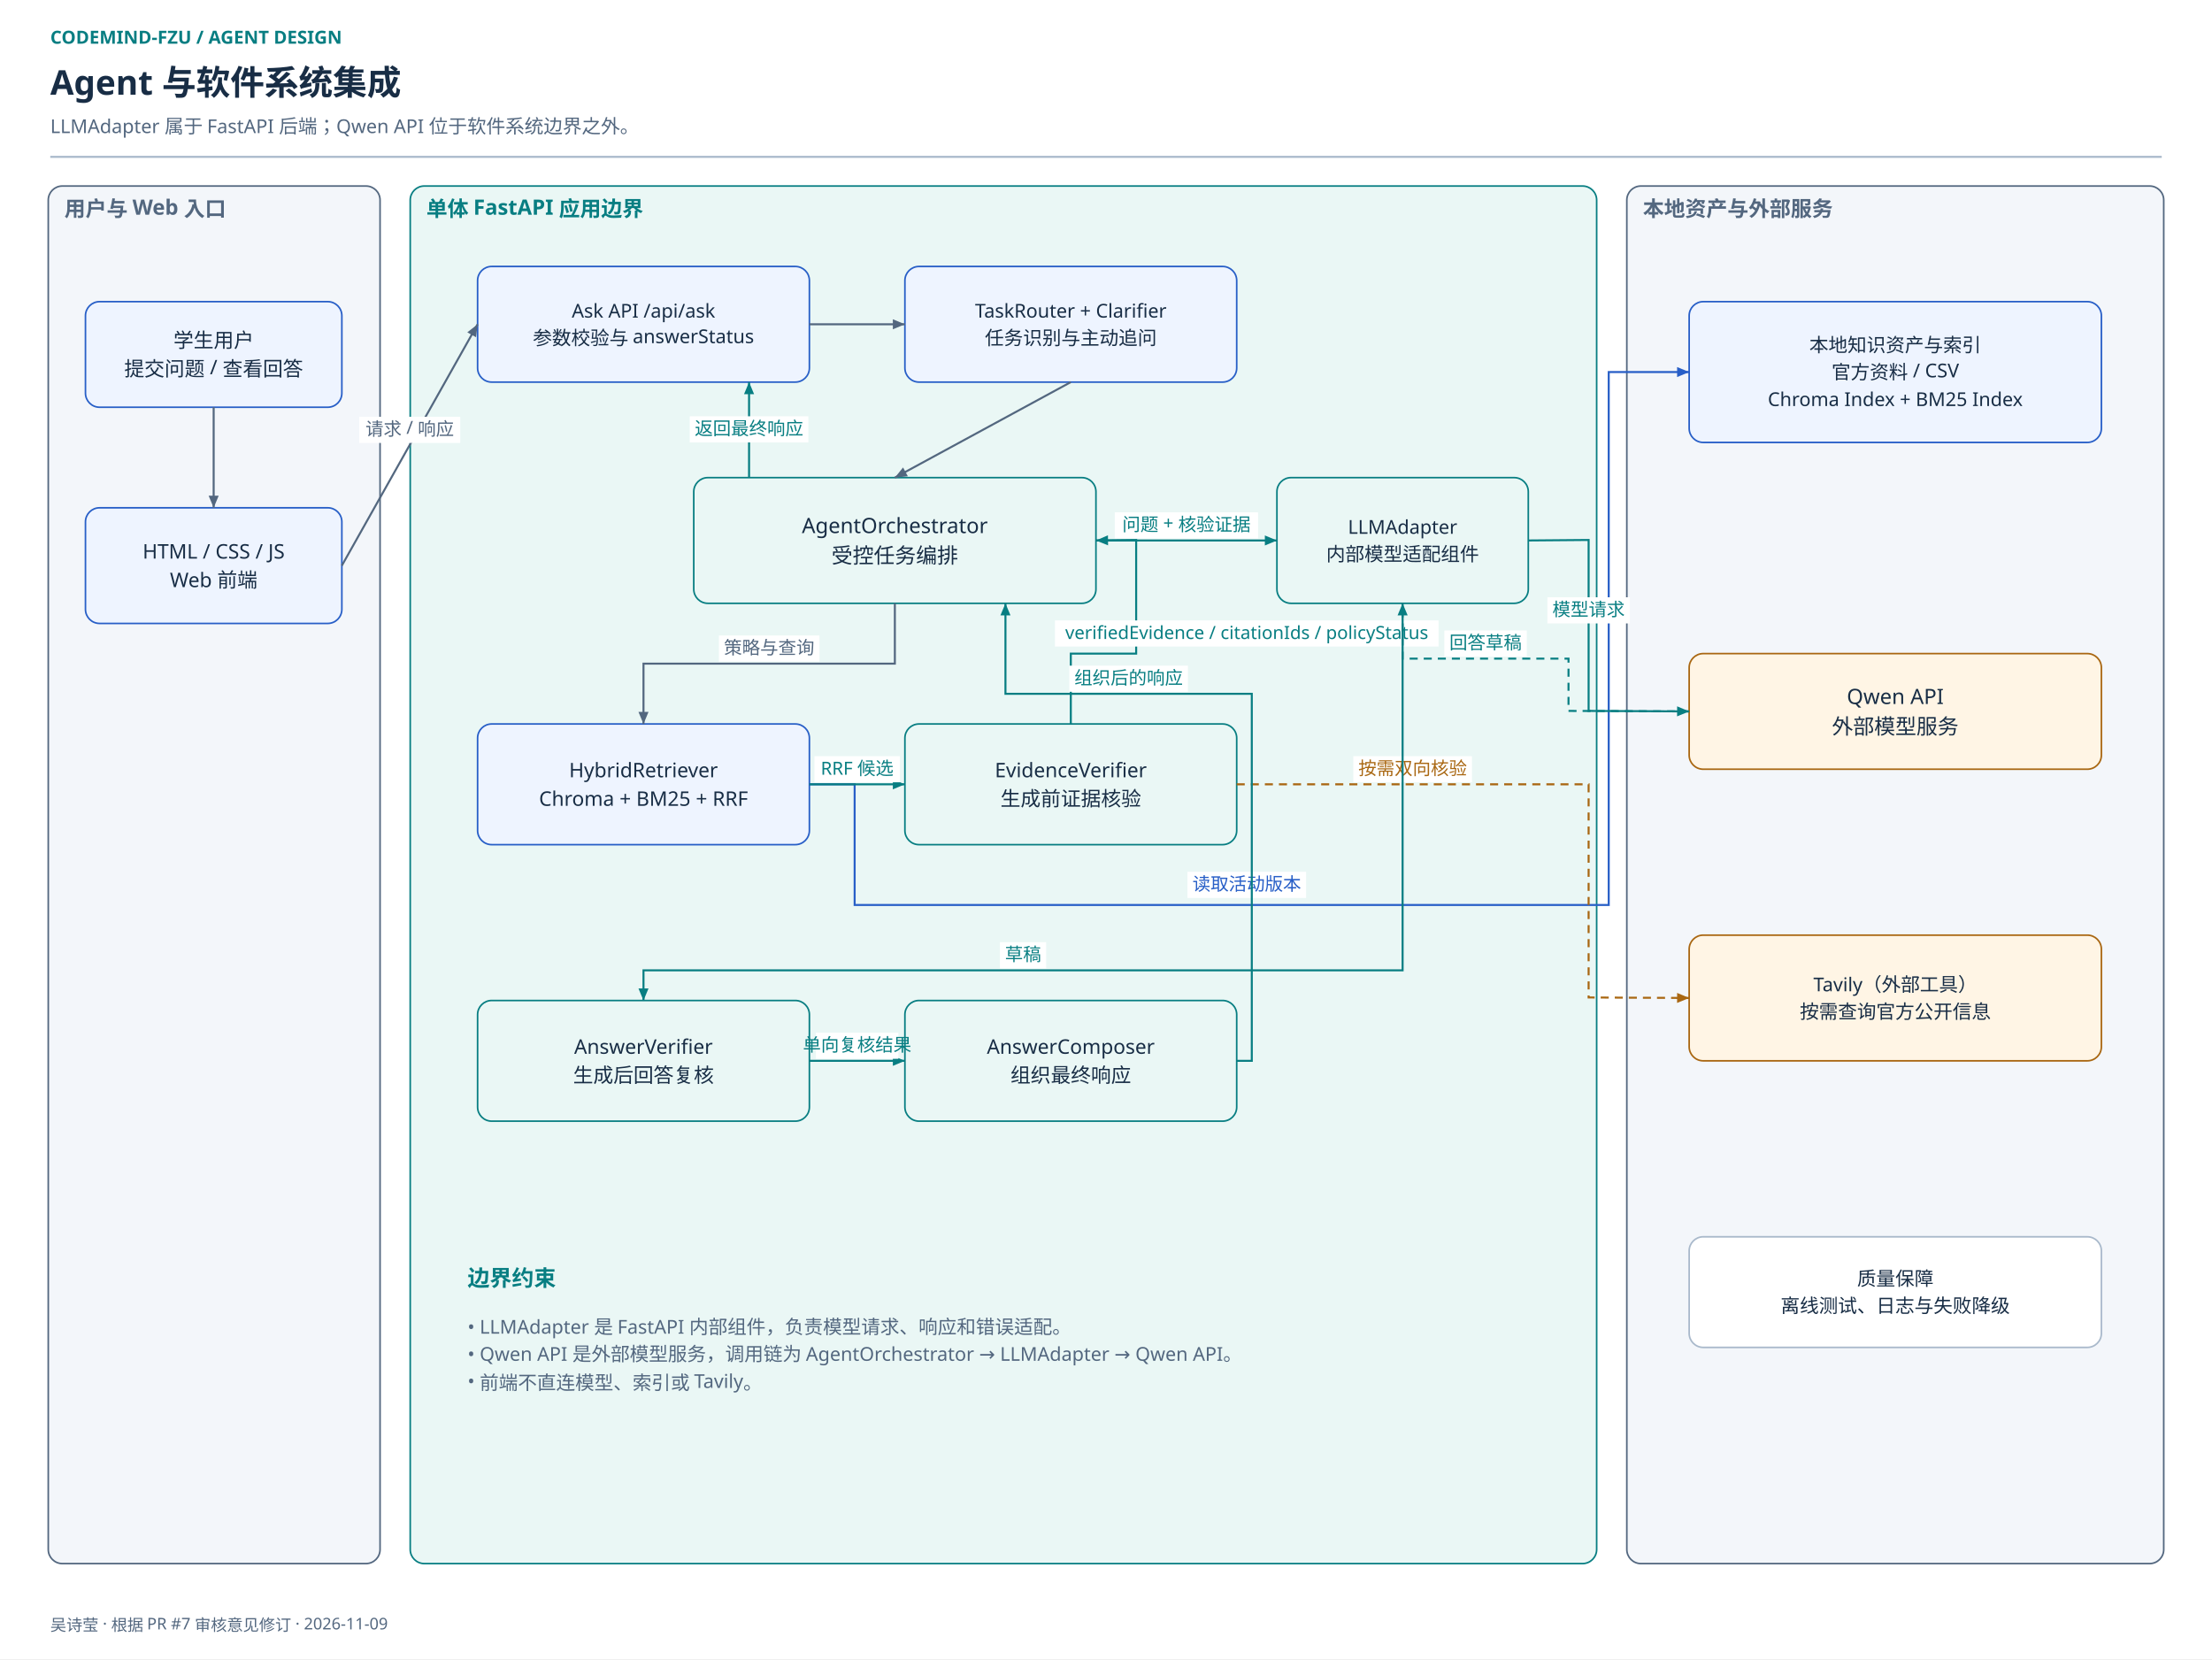
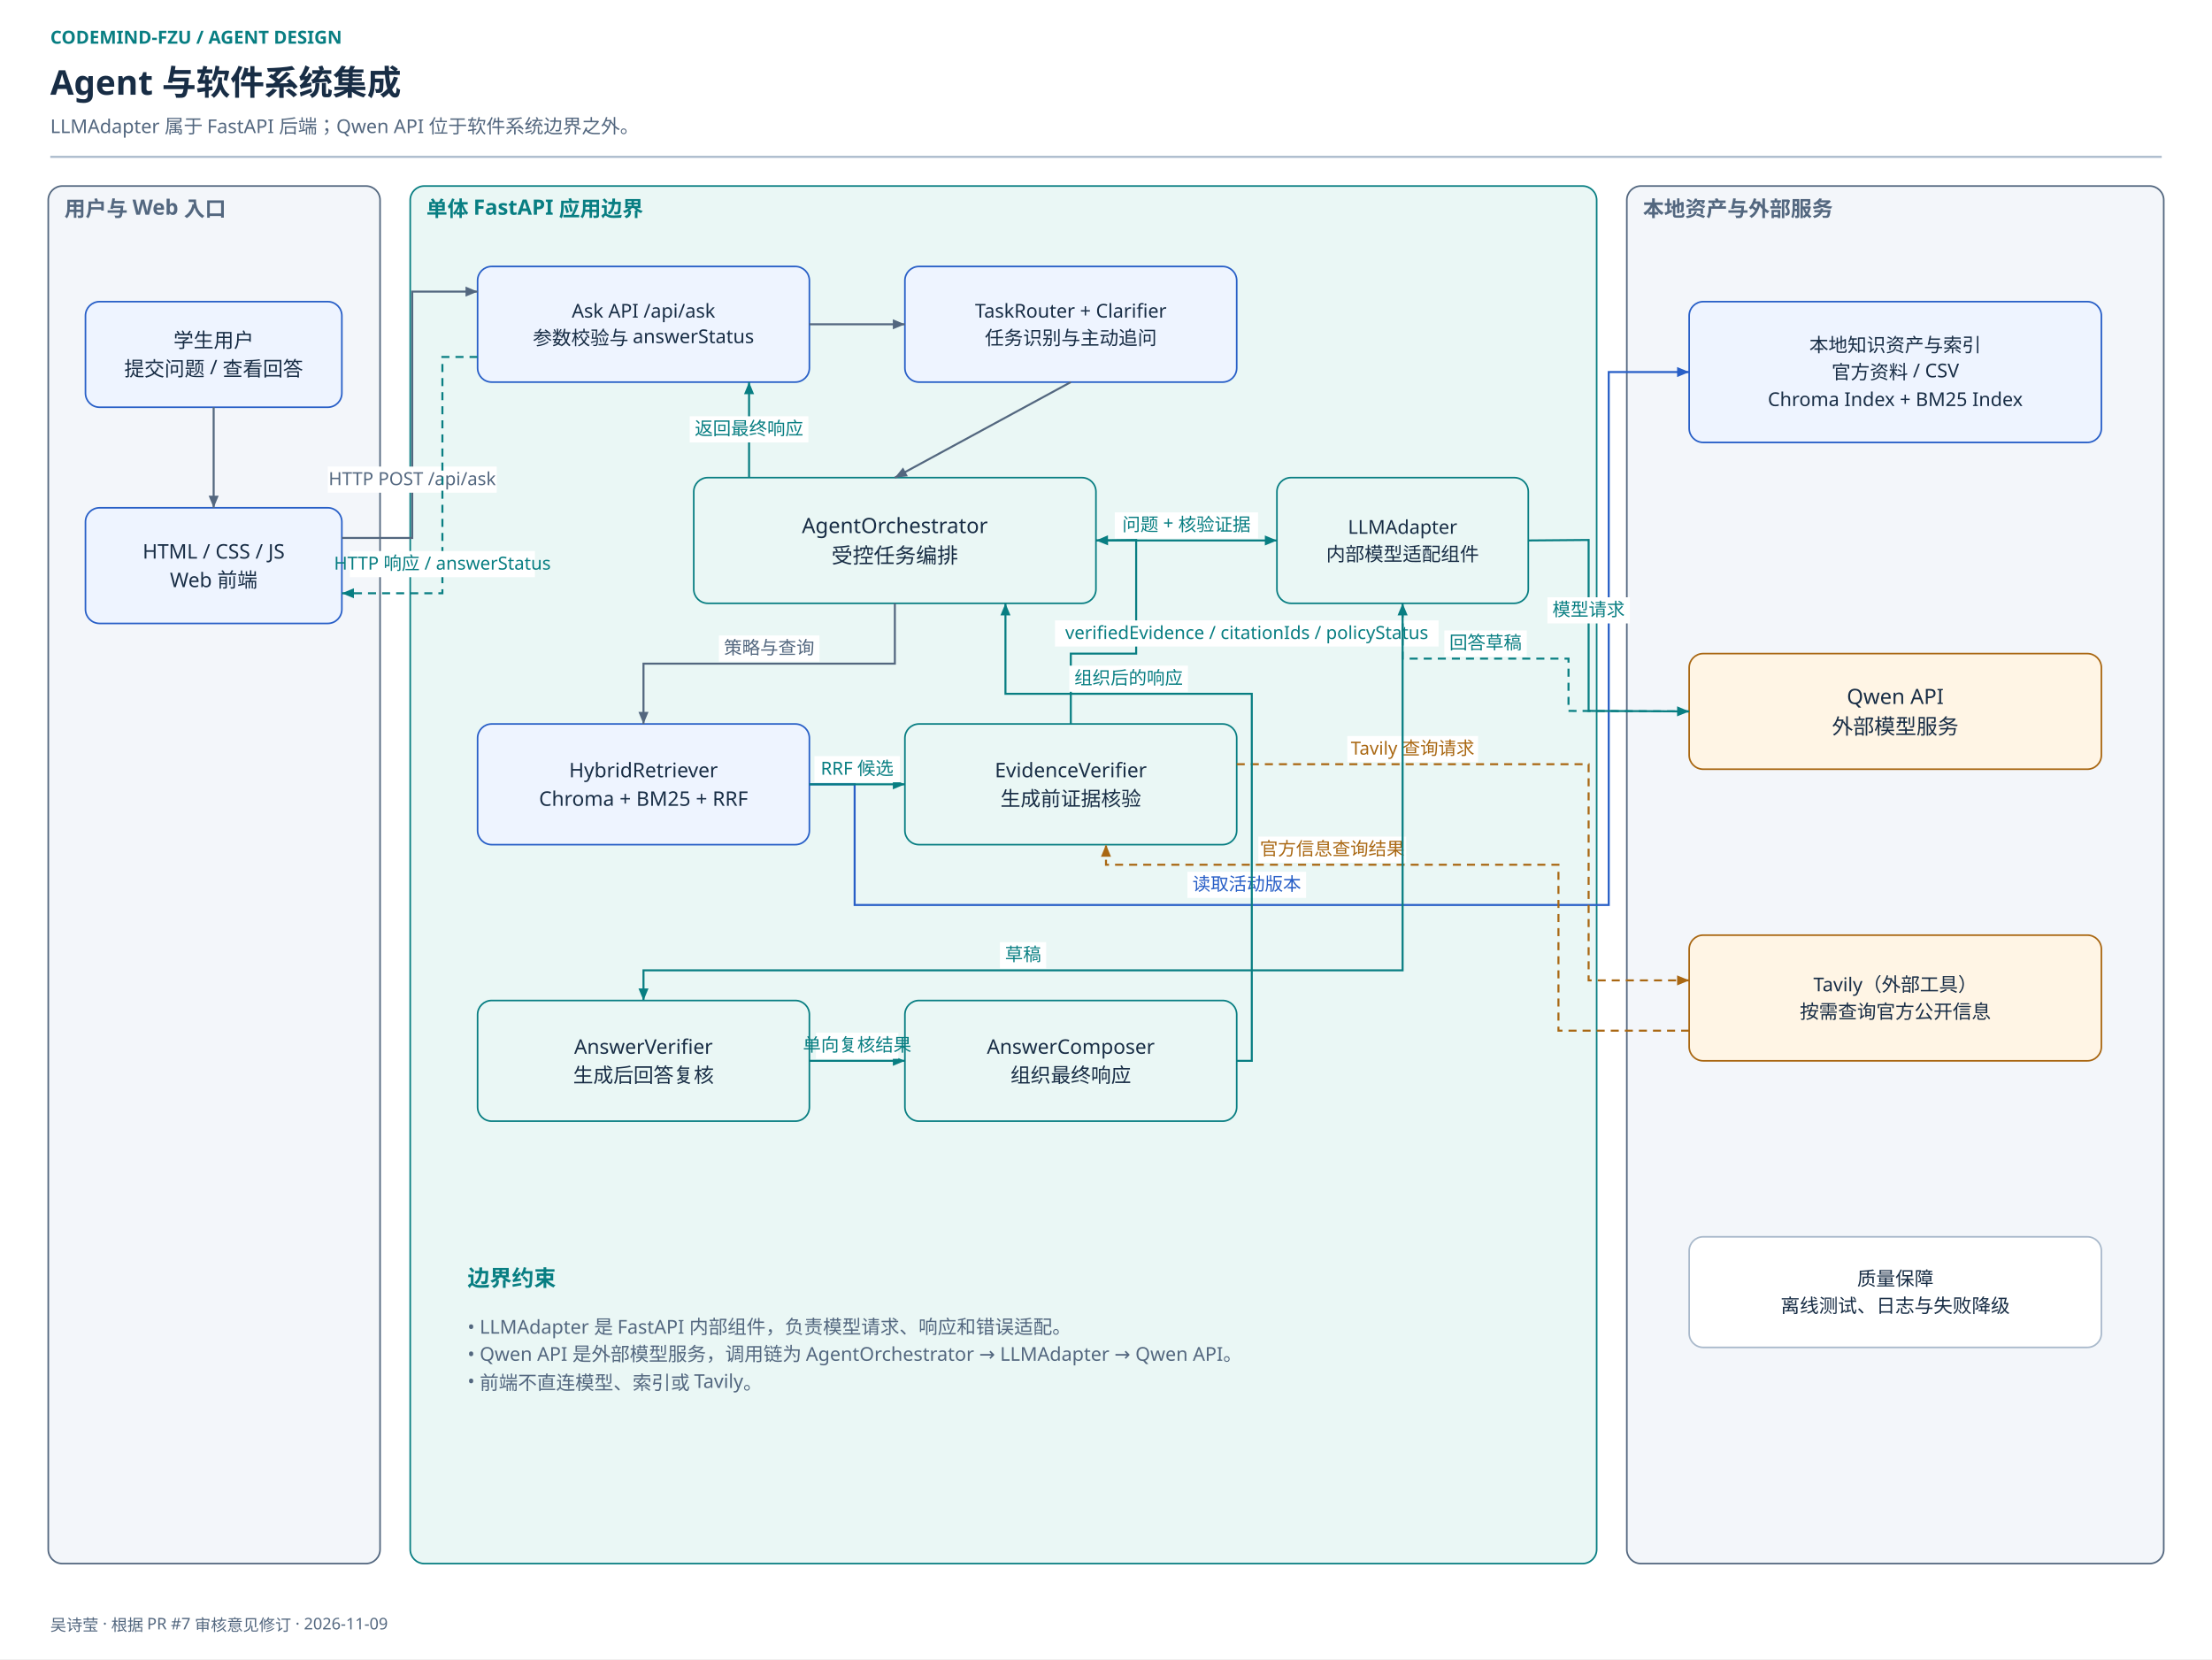
<svg xmlns="http://www.w3.org/2000/svg" width="2200" height="1650" viewBox="0 0 2200 1650">
  <rect width="100%" height="100%" fill="white" />
  <text x="50" y="43.48" text-anchor="start" font-family="Microsoft YaHei" font-size="18" font-weight="700" fill="#087E82">CODEMIND-FZU  /  AGENT DESIGN</text>
  <text x="50" y="94.24" text-anchor="start" font-family="Microsoft YaHei" font-size="34" font-weight="700" fill="#182D45">Agent 与软件系统集成</text>
  <text x="50" y="132.34" text-anchor="start" font-family="Microsoft YaHei" font-size="19" font-weight="400" fill="#53677F">LLMAdapter 属于 FastAPI 后端；Qwen API 位于软件系统边界之外。</text>
  <polyline points="50,156 2150,156" fill="none" stroke="#A9B9CB" stroke-width="2" />
  <rect x="48" y="185" width="330" height="1370" rx="14" fill="#F3F6FA" stroke="#53677F" stroke-width="1.6" />
  <text x="64" y="215.06" text-anchor="start" font-family="Microsoft YaHei" font-size="21" font-weight="700" fill="#53677F">用户与 Web 入口</text>
  <rect x="408" y="185" width="1180" height="1370" rx="14" fill="#EAF7F5" stroke="#087E82" stroke-width="1.6" />
  <text x="424" y="215.06" text-anchor="start" font-family="Microsoft YaHei" font-size="21" font-weight="700" fill="#087E82">单体 FastAPI 应用边界</text>
  <rect x="1618" y="185" width="534" height="1370" rx="14" fill="#F3F6FA" stroke="#53677F" stroke-width="1.6" />
  <text x="1634" y="215.06" text-anchor="start" font-family="Microsoft YaHei" font-size="21" font-weight="700" fill="#53677F">本地资产与外部服务</text>
  <rect x="85" y="300" width="255" height="105" rx="14" fill="#EEF4FF" stroke="#285FC7" stroke-width="1.6" />
  <text x="212.5" y="345.5" text-anchor="middle" font-family="Microsoft YaHei" font-size="20" font-weight="400" fill="#182D45">学生用户</text>
  <text x="212.5" y="373.9" text-anchor="middle" font-family="Microsoft YaHei" font-size="20" font-weight="400" fill="#182D45">提交问题 / 查看回答</text>
  <rect x="85" y="505" width="255" height="115" rx="14" fill="#EEF4FF" stroke="#285FC7" stroke-width="1.6" />
  <text x="212.5" y="555.5" text-anchor="middle" font-family="Microsoft YaHei" font-size="20" font-weight="400" fill="#182D45">HTML / CSS / JS</text>
  <text x="212.5" y="583.9" text-anchor="middle" font-family="Microsoft YaHei" font-size="20" font-weight="400" fill="#182D45">Web 前端</text>
  <rect x="475" y="265" width="330" height="115" rx="14" fill="#EEF4FF" stroke="#285FC7" stroke-width="1.6" />
  <text x="640.0" y="315.85" text-anchor="middle" font-family="Microsoft YaHei" font-size="19" font-weight="400" fill="#182D45">Ask API  /api/ask</text>
  <text x="640.0" y="342.83" text-anchor="middle" font-family="Microsoft YaHei" font-size="19" font-weight="400" fill="#182D45">参数校验与 answerStatus</text>
  <rect x="900" y="265" width="330" height="115" rx="14" fill="#EEF4FF" stroke="#285FC7" stroke-width="1.6" />
  <text x="1065.0" y="315.85" text-anchor="middle" font-family="Microsoft YaHei" font-size="19" font-weight="400" fill="#182D45">TaskRouter + Clarifier</text>
  <text x="1065.0" y="342.83" text-anchor="middle" font-family="Microsoft YaHei" font-size="19" font-weight="400" fill="#182D45">任务识别与主动追问</text>
  <rect x="690" y="475" width="400" height="125" rx="14" fill="#EAF7F5" stroke="#087E82" stroke-width="1.6" />
  <text x="890.0" y="530.15" text-anchor="middle" font-family="Microsoft YaHei" font-size="21" font-weight="400" fill="#182D45">AgentOrchestrator</text>
  <text x="890.0" y="559.97" text-anchor="middle" font-family="Microsoft YaHei" font-size="21" font-weight="400" fill="#182D45">受控任务编排</text>
  <rect x="475" y="720" width="330" height="120" rx="14" fill="#EEF4FF" stroke="#285FC7" stroke-width="1.6" />
  <text x="640.0" y="773.0" text-anchor="middle" font-family="Microsoft YaHei" font-size="20" font-weight="400" fill="#182D45">HybridRetriever</text>
  <text x="640.0" y="801.4" text-anchor="middle" font-family="Microsoft YaHei" font-size="20" font-weight="400" fill="#182D45">Chroma + BM25 + RRF</text>
  <rect x="900" y="720" width="330" height="120" rx="14" fill="#EAF7F5" stroke="#087E82" stroke-width="1.6" />
  <text x="1065.0" y="773.0" text-anchor="middle" font-family="Microsoft YaHei" font-size="20" font-weight="400" fill="#182D45">EvidenceVerifier</text>
  <text x="1065.0" y="801.4" text-anchor="middle" font-family="Microsoft YaHei" font-size="20" font-weight="400" fill="#182D45">生成前证据核验</text>
  <rect x="1270" y="475" width="250" height="125" rx="14" fill="#EAF7F5" stroke="#087E82" stroke-width="1.6" />
  <text x="1395.0" y="530.85" text-anchor="middle" font-family="Microsoft YaHei" font-size="19" font-weight="400" fill="#182D45">LLMAdapter</text>
  <text x="1395.0" y="557.83" text-anchor="middle" font-family="Microsoft YaHei" font-size="19" font-weight="400" fill="#182D45">内部模型适配组件</text>
  <rect x="475" y="995" width="330" height="120" rx="14" fill="#EAF7F5" stroke="#087E82" stroke-width="1.6" />
  <text x="640.0" y="1048.0" text-anchor="middle" font-family="Microsoft YaHei" font-size="20" font-weight="400" fill="#182D45">AnswerVerifier</text>
  <text x="640.0" y="1076.4" text-anchor="middle" font-family="Microsoft YaHei" font-size="20" font-weight="400" fill="#182D45">生成后回答复核</text>
  <rect x="900" y="995" width="330" height="120" rx="14" fill="#EAF7F5" stroke="#087E82" stroke-width="1.6" />
  <text x="1065.0" y="1048.0" text-anchor="middle" font-family="Microsoft YaHei" font-size="20" font-weight="400" fill="#182D45">AnswerComposer</text>
  <text x="1065.0" y="1076.4" text-anchor="middle" font-family="Microsoft YaHei" font-size="20" font-weight="400" fill="#182D45">组织最终响应</text>
  <rect x="1680" y="300" width="410" height="140" rx="14" fill="#EEF4FF" stroke="#285FC7" stroke-width="1.6" />
  <text x="1885.0" y="349.86" text-anchor="middle" font-family="Microsoft YaHei" font-size="19" font-weight="400" fill="#182D45">本地知识资产与索引</text>
  <text x="1885.0" y="376.84" text-anchor="middle" font-family="Microsoft YaHei" font-size="19" font-weight="400" fill="#182D45">官方资料 / CSV</text>
  <text x="1885.0" y="403.82" text-anchor="middle" font-family="Microsoft YaHei" font-size="19" font-weight="400" fill="#182D45">Chroma Index + BM25 Index</text>
  <rect x="1680" y="650" width="410" height="115" rx="14" fill="#FFF5E5" stroke="#A96712" stroke-width="1.6" />
  <text x="1885.0" y="700.15" text-anchor="middle" font-family="Microsoft YaHei" font-size="21" font-weight="400" fill="#182D45">Qwen API</text>
  <text x="1885.0" y="729.97" text-anchor="middle" font-family="Microsoft YaHei" font-size="21" font-weight="400" fill="#182D45">外部模型服务</text>
  <rect x="1680" y="930" width="410" height="125" rx="14" fill="#FFF5E5" stroke="#A96712" stroke-width="1.6" />
  <text x="1885.0" y="985.85" text-anchor="middle" font-family="Microsoft YaHei" font-size="19" font-weight="400" fill="#182D45">Tavily（外部工具）</text>
  <text x="1885.0" y="1012.83" text-anchor="middle" font-family="Microsoft YaHei" font-size="19" font-weight="400" fill="#182D45">按需查询官方公开信息</text>
  <rect x="1680" y="1230" width="410" height="110" rx="14" fill="#FFFFFF" stroke="#A9B9CB" stroke-width="1.6" />
  <text x="1885.0" y="1278.35" text-anchor="middle" font-family="Microsoft YaHei" font-size="19" font-weight="400" fill="#182D45">质量保障</text>
  <text x="1885.0" y="1305.33" text-anchor="middle" font-family="Microsoft YaHei" font-size="19" font-weight="400" fill="#182D45">离线测试、日志与失败降级</text>
  <polyline points="212.5,405 212.5,505" fill="none" stroke="#53677F" stroke-width="2" />
  <polygon points="212.5,505 217.5,493.0 207.5,493.0" fill="#53677F" />
-   <polyline points="340,562.5 475,322.5" fill="none" stroke="#53677F" stroke-width="2" />
-   <polygon points="475,322.5 464.759,330.508 473.475,335.41" fill="#53677F" />
-   <rect x="357.25" y="414.5" width="100.5" height="26" fill="white" />
-   <text x="407.5" y="432.98" text-anchor="middle" font-family="Microsoft YaHei" font-size="18" font-weight="400" fill="#53677F">请求 / 响应</text>
+   <polyline points="340,535 410,535 410,290 475,290" fill="none" stroke="#53677F" stroke-width="2" />
+   <polygon points="475,290 463,285 463,295" fill="#53677F" />
+   <rect x="326" y="464" width="168" height="26" fill="white" />
+   <text x="410" y="482.48" text-anchor="middle" font-family="Microsoft YaHei" font-size="18" font-weight="400" fill="#53677F">HTTP POST /api/ask</text>
+   <polyline points="475,355 440,355 440,590 340,590" fill="none" stroke="#087E82" stroke-width="2" stroke-dasharray="8 6" />
+   <polygon points="340,590 352,595 352,585" fill="#087E82" />
+   <rect x="348" y="548" width="184" height="26" fill="white" />
+   <text x="440" y="566.48" text-anchor="middle" font-family="Microsoft YaHei" font-size="18" font-weight="400" fill="#087E82">HTTP 响应 / answerStatus</text>
  <polyline points="805,322.5 900,322.5" fill="none" stroke="#53677F" stroke-width="2" />
  <polygon points="900,322.5 888.0,317.5 888.0,327.5" fill="#53677F" />
  <polyline points="1065.0,380 890.0,475" fill="none" stroke="#53677F" stroke-width="2" />
  <polygon points="890.0,475 902.932,473.669 898.161,464.881" fill="#53677F" />
  <polyline points="890.0,600 890,660 640,660 640.0,720" fill="none" stroke="#53677F" stroke-width="2" />
  <polygon points="640.0,720 645.0,708.0 635.0,708.0" fill="#53677F" />
  <rect x="715.0" y="632.0" width="100.0" height="26" fill="white" />
  <text x="765.0" y="650.48" text-anchor="middle" font-family="Microsoft YaHei" font-size="18" font-weight="400" fill="#53677F">策略与查询</text>
  <polyline points="805,780.0 850,780 850,900 1600,900 1600,370 1680,370.0" fill="none" stroke="#285FC7" stroke-width="2" />
  <polygon points="1680,370.0 1668.0,365.0 1668.0,375.0" fill="#285FC7" />
  <rect x="1181.0" y="867.0" width="118.0" height="26" fill="white" />
  <text x="1240" y="885.48" text-anchor="middle" font-family="Microsoft YaHei" font-size="18" font-weight="400" fill="#285FC7">读取活动版本</text>
  <polyline points="805,780.0 900,780.0" fill="none" stroke="#087E82" stroke-width="2" />
  <polygon points="900,780.0 888.0,775.0 888.0,785.0" fill="#087E82" />
  <rect x="810.0" y="752.0" width="85.0" height="26" fill="white" />
  <text x="852.5" y="770.48" text-anchor="middle" font-family="Microsoft YaHei" font-size="18" font-weight="400" fill="#087E82">RRF 候选</text>
-   <polyline points="1230,780.0 1580,780 1580,992 1680,992.5" fill="none" stroke="#A96712" stroke-width="2" stroke-dasharray="8 6" />
-   <polygon points="1680,992.5 1668.025,987.44 1667.975,997.44" fill="#A96712" />
-   <rect x="1346.0" y="752.0" width="118.0" height="26" fill="white" />
-   <text x="1405.0" y="770.48" text-anchor="middle" font-family="Microsoft YaHei" font-size="18" font-weight="400" fill="#A96712">按需双向核验</text>
+   <polyline points="1230,760 1580,760 1580,975 1680,975" fill="none" stroke="#A96712" stroke-width="2" stroke-dasharray="8 6" />
+   <polygon points="1680,975 1668,970 1668,980" fill="#A96712" />
+   <rect x="1340" y="732" width="130" height="26" fill="white" />
+   <text x="1405" y="750.48" text-anchor="middle" font-family="Microsoft YaHei" font-size="18" font-weight="400" fill="#A96712">Tavily 查询请求</text>
+   <polyline points="1680,1025 1550,1025 1550,860 1100,860 1100,840" fill="none" stroke="#A96712" stroke-width="2" stroke-dasharray="8 6" />
+   <polygon points="1100,840 1095,852 1105,852" fill="#A96712" />
+   <rect x="1251.5" y="832" width="147" height="26" fill="white" />
+   <text x="1325" y="850.48" text-anchor="middle" font-family="Microsoft YaHei" font-size="18" font-weight="400" fill="#A96712">官方信息查询结果</text>
  <polyline points="1065.0,720 1065,650 1130,650 1130,537 1090,537.5" fill="none" stroke="#087E82" stroke-width="2" />
  <polygon points="1090,537.5 1102.062,542.35 1101.937,532.35" fill="#087E82" />
  <rect x="1049.254" y="617.0" width="381.492" height="26" fill="white" />
  <text x="1240" y="635.48" text-anchor="middle" font-family="Microsoft YaHei" font-size="18" font-weight="400" fill="#087E82">verifiedEvidence / citationIds / policyStatus</text>
  <polyline points="1090,537.5 1270,537.5" fill="none" stroke="#087E82" stroke-width="2" />
  <polygon points="1270,537.5 1258.0,532.5 1258.0,542.5" fill="#087E82" />
  <rect x="1108.75" y="509.5" width="142.5" height="26" fill="white" />
  <text x="1180.0" y="527.98" text-anchor="middle" font-family="Microsoft YaHei" font-size="18" font-weight="400" fill="#087E82">问题 + 核验证据</text>
  <polyline points="1520,537.5 1580,537 1580,707 1680,707.5" fill="none" stroke="#087E82" stroke-width="2" />
  <polygon points="1680,707.5 1668.025,702.44 1667.975,712.44" fill="#087E82" />
  <rect x="1539.0" y="594.0" width="82.0" height="26" fill="white" />
  <text x="1580.0" y="612.48" text-anchor="middle" font-family="Microsoft YaHei" font-size="18" font-weight="400" fill="#087E82">模型请求</text>
  <polyline points="1680,707.5 1560,707 1560,655 1395,655 1395.0,600" fill="none" stroke="#087E82" stroke-width="2" stroke-dasharray="8 6" />
  <polygon points="1395.0,600 1390.0,612.0 1400.0,612.0" fill="#087E82" />
  <rect x="1436.5" y="627.0" width="82.0" height="26" fill="white" />
  <text x="1477.5" y="645.48" text-anchor="middle" font-family="Microsoft YaHei" font-size="18" font-weight="400" fill="#087E82">回答草稿</text>
  <polyline points="1395.0,600 1395,965 640,965 640,995" fill="none" stroke="#087E82" stroke-width="2" />
  <polygon points="640,995 635.0,983.0 645.0,983.0" fill="#087E82" />
  <rect x="994.5" y="937.0" width="46.0" height="26" fill="white" />
  <text x="1017.5" y="955.48" text-anchor="middle" font-family="Microsoft YaHei" font-size="18" font-weight="400" fill="#087E82">草稿</text>
  <polyline points="805,1055.0 900,1055.0" fill="none" stroke="#087E82" stroke-width="2" />
  <polygon points="900,1055.0 888.0,1050.0 888.0,1060.0" fill="#087E82" />
  <rect x="811.5" y="1027.0" width="82.0" height="26" fill="white" />
  <text x="852.5" y="1045.48" text-anchor="middle" font-family="Microsoft YaHei" font-size="18" font-weight="400" fill="#087E82">单向复核结果</text>
  <polyline points="1230,1055 1245,1055 1245,690 1000,690 1000,600" fill="none" stroke="#087E82" stroke-width="2" />
  <polygon points="1000,600 995.0,612.0 1005.0,612.0" fill="#087E82" />
  <rect x="1063.5" y="662.0" width="118.0" height="26" fill="white" />
  <text x="1122.5" y="680.48" text-anchor="middle" font-family="Microsoft YaHei" font-size="18" font-weight="400" fill="#087E82">组织后的响应</text>
  <polyline points="745,475 745,380" fill="none" stroke="#087E82" stroke-width="2" />
  <polygon points="745,380 740.0,392.0 750.0,392.0" fill="#087E82" />
  <rect x="686.0" y="414.0" width="118.0" height="26" fill="white" />
  <text x="745.0" y="432.48" text-anchor="middle" font-family="Microsoft YaHei" font-size="18" font-weight="400" fill="#087E82">返回最终响应</text>
  <text x="465" y="1278.92" text-anchor="start" font-family="Microsoft YaHei" font-size="22" font-weight="700" fill="#087E82">边界约束</text>
  <text x="465" y="1326.34" text-anchor="start" font-family="Microsoft YaHei" font-size="19" font-weight="400" fill="#53677F">• LLMAdapter 是 FastAPI 内部组件，负责模型请求、响应和错误适配。</text>
  <text x="465" y="1353.32" text-anchor="start" font-family="Microsoft YaHei" font-size="19" font-weight="400" fill="#53677F">• Qwen API 是外部模型服务，调用链为 AgentOrchestrator → LLMAdapter → Qwen API。</text>
  <text x="465" y="1380.3" text-anchor="start" font-family="Microsoft YaHei" font-size="19" font-weight="400" fill="#53677F">• 前端不直连模型、索引或 Tavily。</text>
  <text x="50" y="1621.76" text-anchor="start" font-family="Microsoft YaHei" font-size="16" font-weight="400" fill="#53677F">吴诗莹  ·  根据 PR #7 审核意见修订  ·  2026-11-09</text>
</svg>
